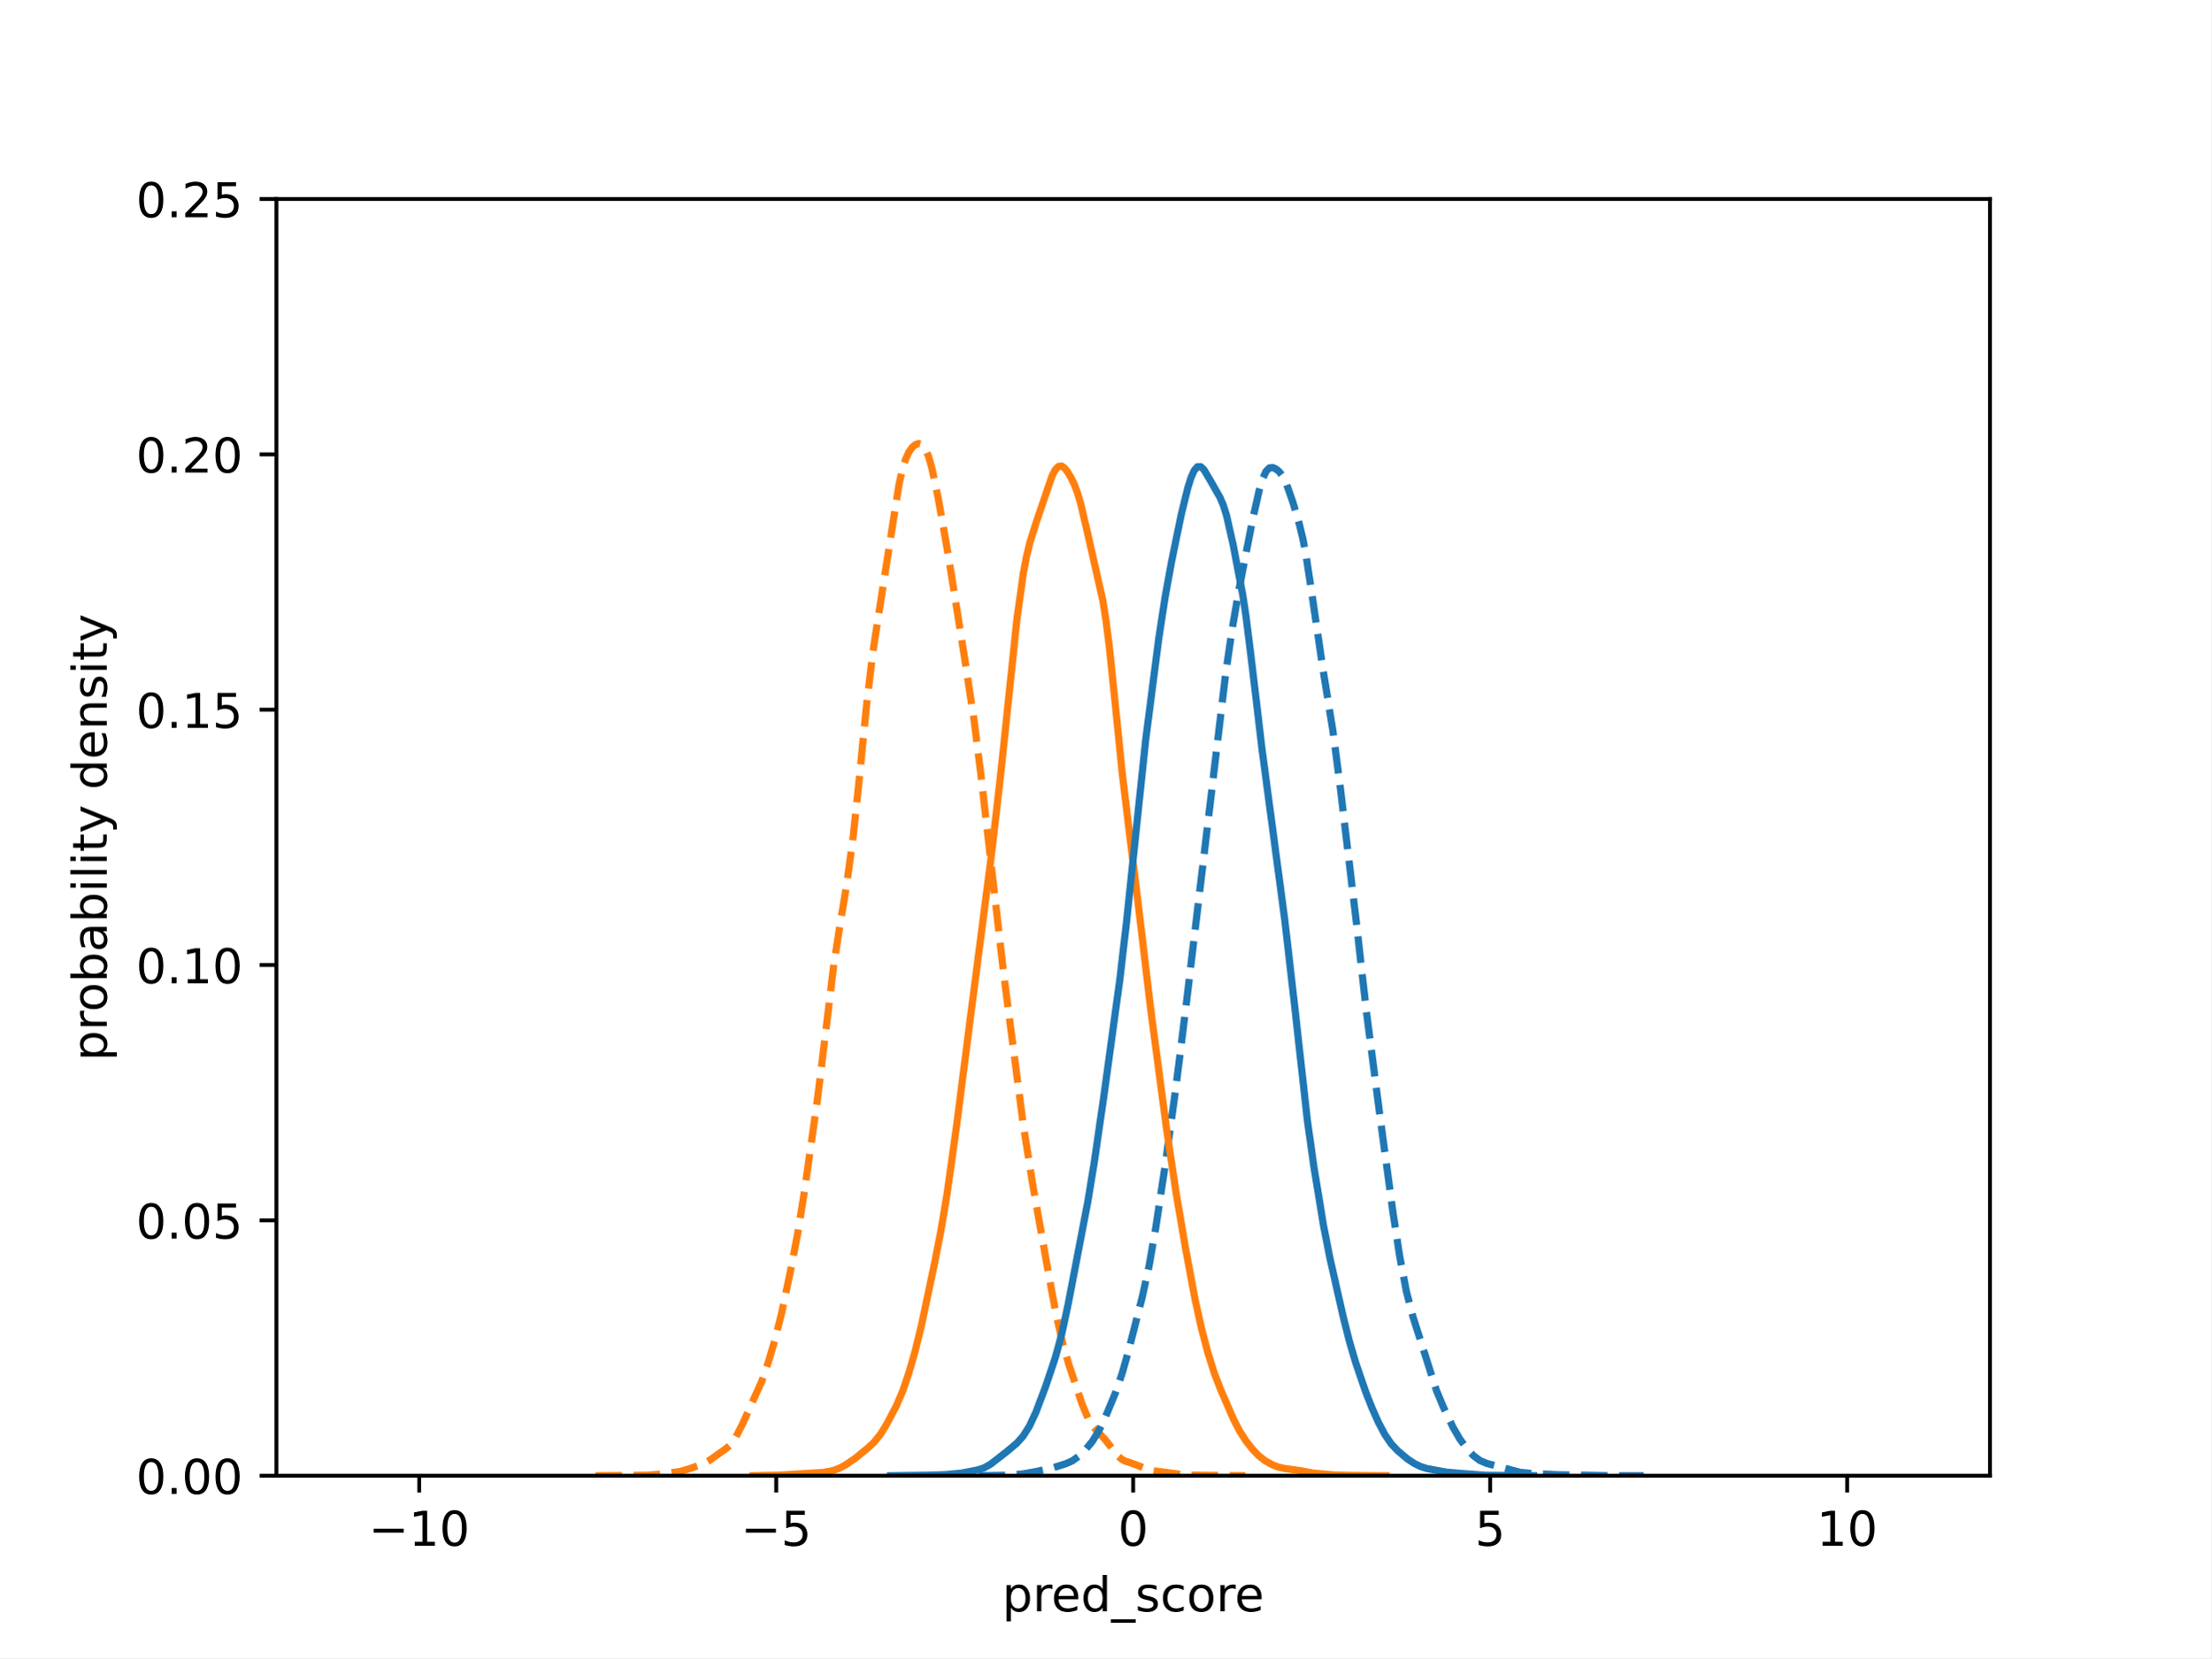
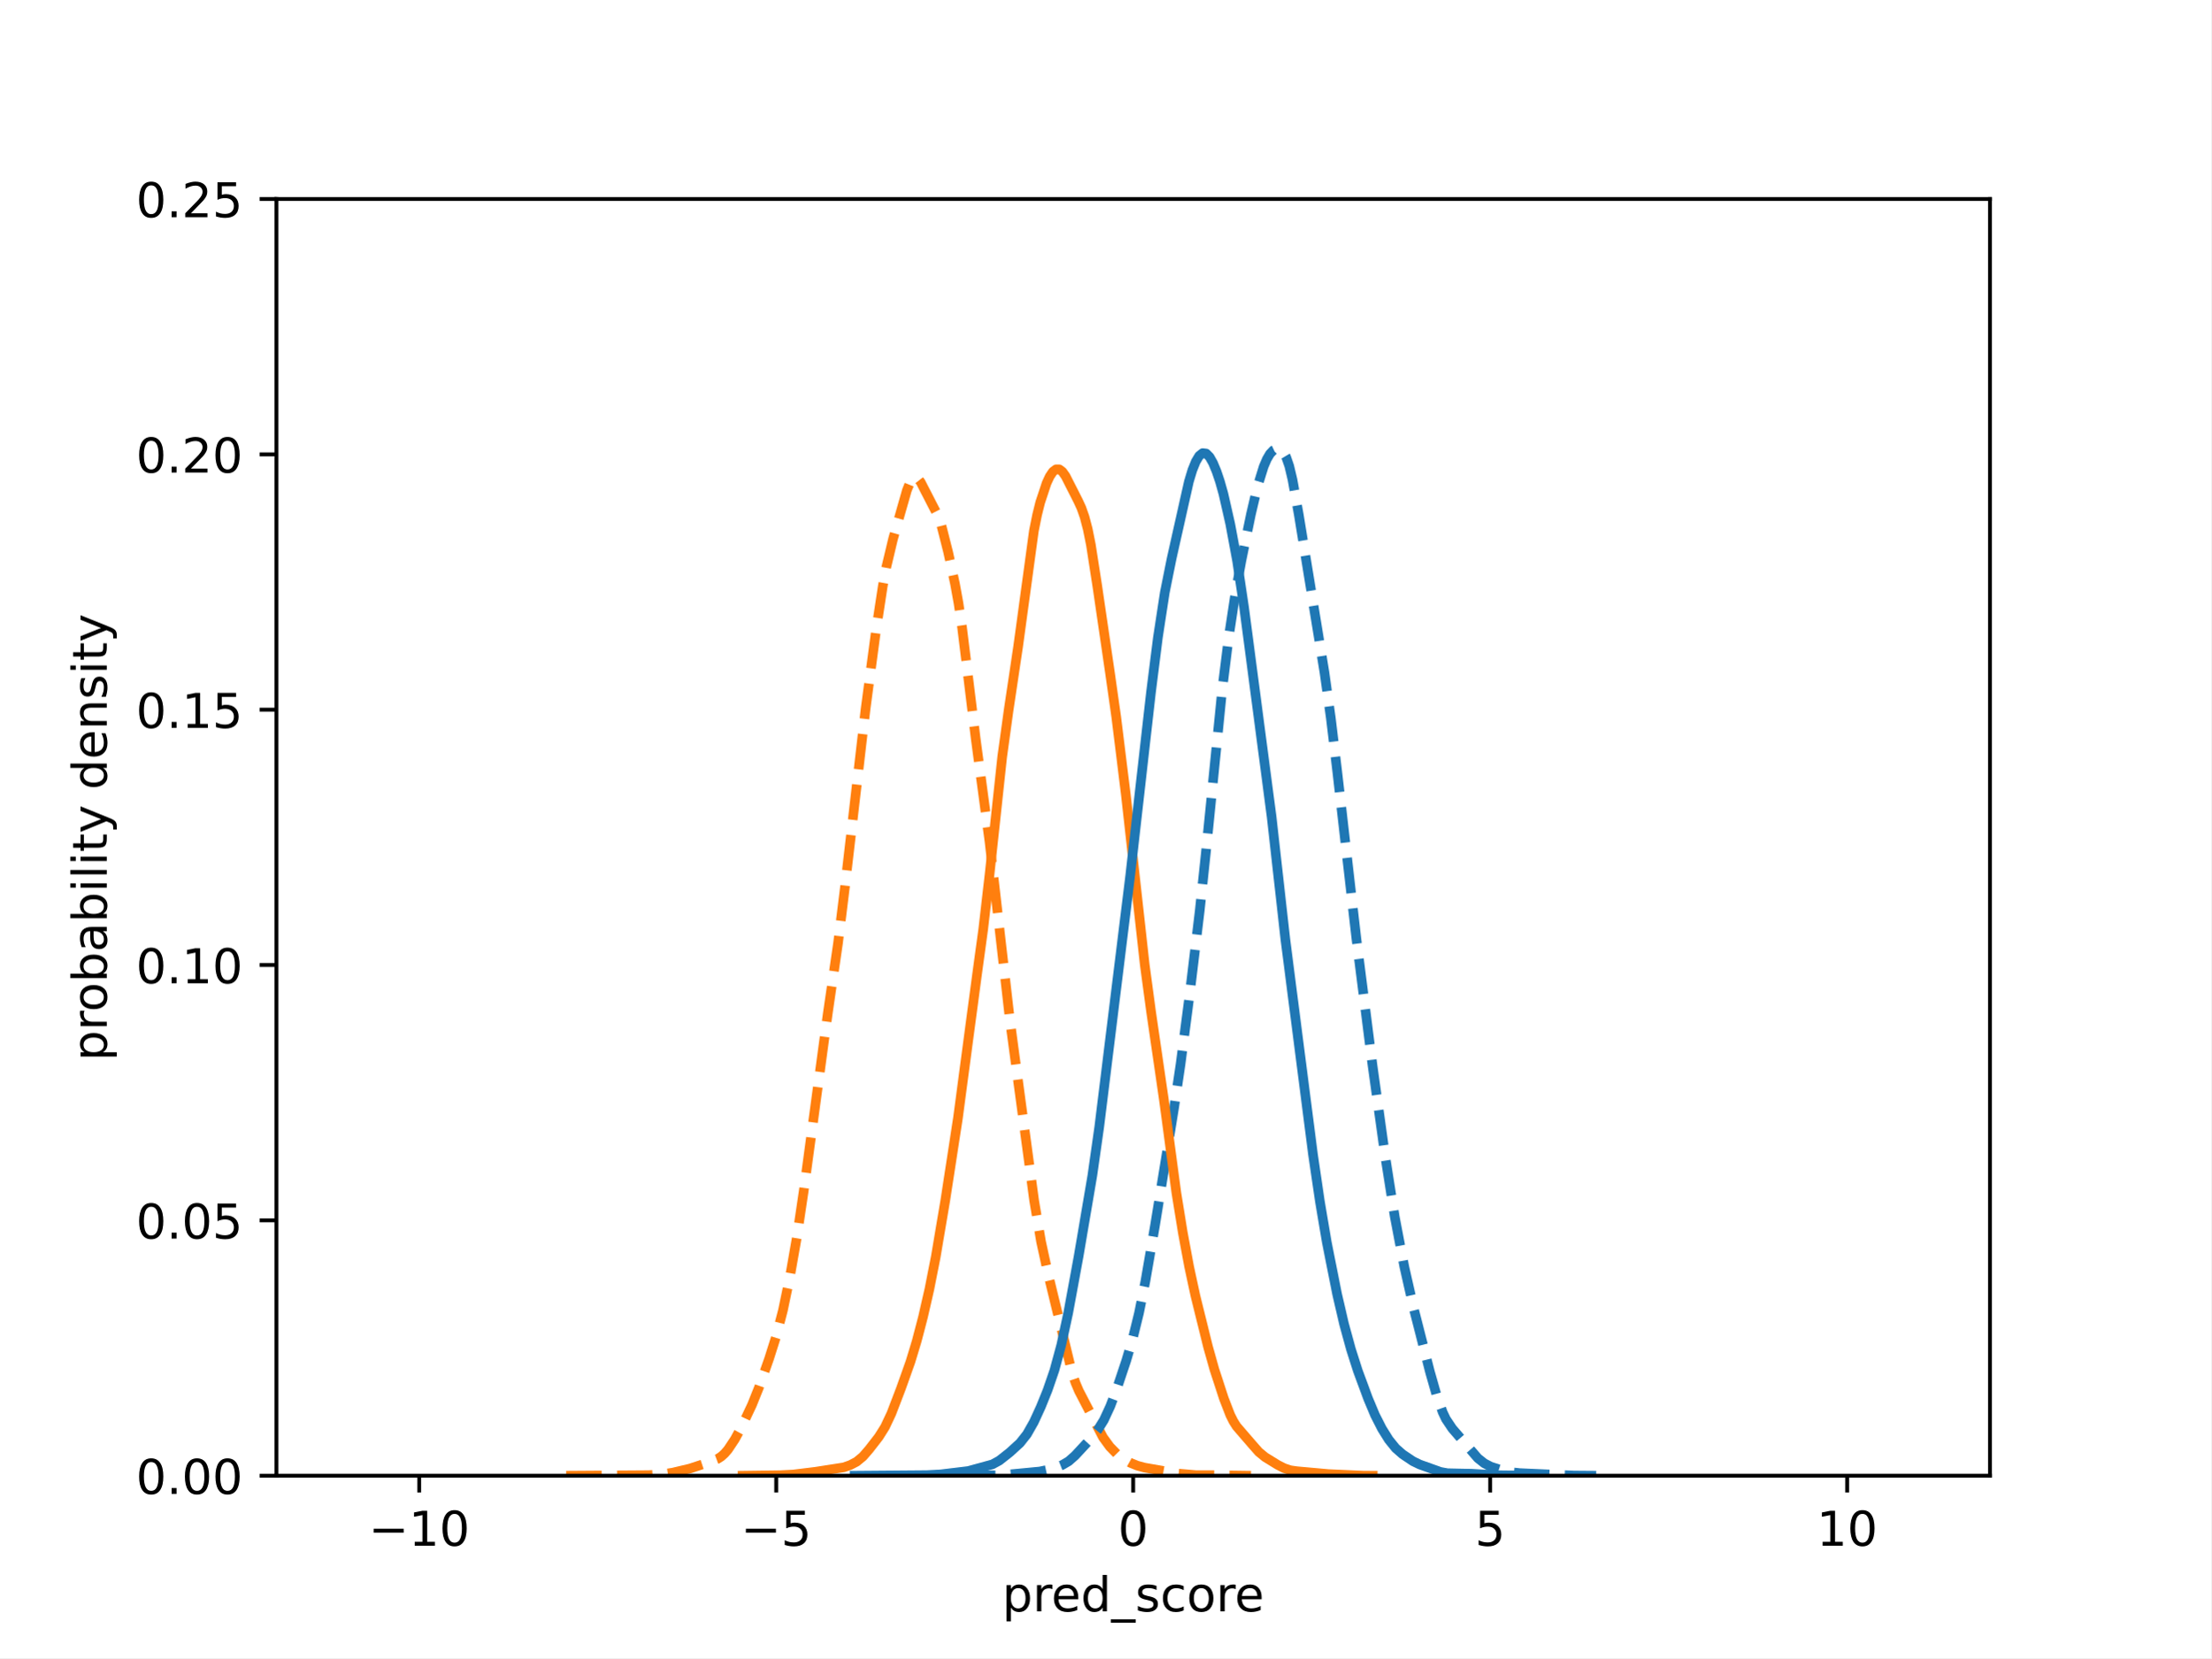
<svg xmlns="http://www.w3.org/2000/svg" xmlns:xlink="http://www.w3.org/1999/xlink" width="460.8pt" height="345.6pt" viewBox="0 0 460.8 345.6" version="1.1">
  <defs>
    <style type="text/css">*{stroke-linejoin: round; stroke-linecap: butt}</style>
  </defs>
  <g id="figure_1">
    <g id="patch_1">
      <path d="M 0 345.6 L 460.8 345.6 L 460.8 0 L 0 0 z " style="fill: #ffffff" />
    </g>
    <g id="axes_1">
      <g id="patch_2">
        <path d="M 57.6 307.584 L 414.72 307.584 L 414.72 41.472 L 57.6 41.472 z " style="fill: #ffffff" />
      </g>
      <g id="matplotlib.axis_1">
        <g id="xtick_1">
          <g id="line2d_1">
            <defs>
-               <path id="maf013dff65" d="M 0 0 L 0 3.5 " style="stroke: #000000; stroke-width: 0.8" />
-             </defs>
-             <g>
-               <use xlink:href="#maf013dff65" x="87.36" y="307.584" style="stroke: #000000; stroke-width: 0.8" />
+               <path id="mf2694399ee" d="M 0 0 L 0 3.5 " style="stroke: #000000; stroke-width: 0.8" />
+             </defs>
+             <g>
+               <use xlink:href="#mf2694399ee" x="87.36" y="307.584" style="stroke: #000000; stroke-width: 0.8" />
            </g>
          </g>
          <g id="text_1">
            <g transform="translate(76.80766 322.1824) scale(0.1 -0.1)">
              <defs>
                <path id="DejaVuSans-2212" d="M 678 2272 L 4684 2272 L 4684 1741 L 678 1741 L 678 2272 z " transform="scale(0.015625)" />
                <path id="DejaVuSans-31" d="M 794 531 L 1825 531 L 1825 4091 L 703 3866 L 703 4441 L 1819 4666 L 2450 4666 L 2450 531 L 3481 531 L 3481 0 L 794 0 L 794 531 z " transform="scale(0.015625)" />
                <path id="DejaVuSans-30" d="M 2034 4250 Q 1547 4250 1301 3770 Q 1056 3291 1056 2328 Q 1056 1369 1301 889 Q 1547 409 2034 409 Q 2525 409 2770 889 Q 3016 1369 3016 2328 Q 3016 3291 2770 3770 Q 2525 4250 2034 4250 z M 2034 4750 Q 2819 4750 3233 4129 Q 3647 3509 3647 2328 Q 3647 1150 3233 529 Q 2819 -91 2034 -91 Q 1250 -91 836 529 Q 422 1150 422 2328 Q 422 3509 836 4129 Q 1250 4750 2034 4750 z " transform="scale(0.015625)" />
              </defs>
              <use xlink:href="#DejaVuSans-2212" />
              <use xlink:href="#DejaVuSans-31" x="83.789" />
              <use xlink:href="#DejaVuSans-30" x="147.412" />
            </g>
          </g>
        </g>
        <g id="xtick_2">
          <g id="line2d_2">
            <g>
-               <use xlink:href="#maf013dff65" x="161.76" y="307.584" style="stroke: #000000; stroke-width: 0.8" />
+               <use xlink:href="#mf2694399ee" x="161.76" y="307.584" style="stroke: #000000; stroke-width: 0.8" />
            </g>
          </g>
          <g id="text_2">
            <g transform="translate(154.3889 322.1824) scale(0.1 -0.1)">
              <defs>
                <path id="DejaVuSans-35" d="M 691 4666 L 3169 4666 L 3169 4134 L 1269 4134 L 1269 2991 Q 1406 3038 1543 3061 Q 1681 3084 1819 3084 Q 2600 3084 3056 2656 Q 3513 2228 3513 1497 Q 3513 744 3044 326 Q 2575 -91 1722 -91 Q 1428 -91 1123 -41 Q 819 9 494 109 L 494 744 Q 775 591 1075 516 Q 1375 441 1709 441 Q 2250 441 2565 725 Q 2881 1009 2881 1497 Q 2881 1984 2565 2268 Q 2250 2553 1709 2553 Q 1456 2553 1204 2497 Q 953 2441 691 2322 L 691 4666 z " transform="scale(0.015625)" />
              </defs>
              <use xlink:href="#DejaVuSans-2212" />
              <use xlink:href="#DejaVuSans-35" x="83.789" />
            </g>
          </g>
        </g>
        <g id="xtick_3">
          <g id="line2d_3">
            <g>
-               <use xlink:href="#maf013dff65" x="236.16" y="307.584" style="stroke: #000000; stroke-width: 0.8" />
+               <use xlink:href="#mf2694399ee" x="236.16" y="307.584" style="stroke: #000000; stroke-width: 0.8" />
            </g>
          </g>
          <g id="text_3">
            <g transform="translate(232.9787 322.1824) scale(0.1 -0.1)">
              <use xlink:href="#DejaVuSans-30" />
            </g>
          </g>
        </g>
        <g id="xtick_4">
          <g id="line2d_4">
            <g>
-               <use xlink:href="#maf013dff65" x="310.56" y="307.584" style="stroke: #000000; stroke-width: 0.8" />
+               <use xlink:href="#mf2694399ee" x="310.56" y="307.584" style="stroke: #000000; stroke-width: 0.8" />
            </g>
          </g>
          <g id="text_4">
            <g transform="translate(307.3788 322.1824) scale(0.1 -0.1)">
              <use xlink:href="#DejaVuSans-35" />
            </g>
          </g>
        </g>
        <g id="xtick_5">
          <g id="line2d_5">
            <g>
-               <use xlink:href="#maf013dff65" x="384.96" y="307.584" style="stroke: #000000; stroke-width: 0.8" />
+               <use xlink:href="#mf2694399ee" x="384.96" y="307.584" style="stroke: #000000; stroke-width: 0.8" />
            </g>
          </g>
          <g id="text_5">
            <g transform="translate(378.5975 322.1824) scale(0.1 -0.1)">
              <use xlink:href="#DejaVuSans-31" />
              <use xlink:href="#DejaVuSans-30" x="63.623" />
            </g>
          </g>
        </g>
        <g id="text_6">
          <g transform="translate(208.8592 335.8606) scale(0.1 -0.1)">
            <defs>
              <path id="DejaVuSans-70" d="M 1159 525 L 1159 -1331 L 581 -1331 L 581 3500 L 1159 3500 L 1159 2969 Q 1341 3281 1617 3432 Q 1894 3584 2278 3584 Q 2916 3584 3314 3078 Q 3713 2572 3713 1747 Q 3713 922 3314 415 Q 2916 -91 2278 -91 Q 1894 -91 1617 61 Q 1341 213 1159 525 z M 3116 1747 Q 3116 2381 2855 2742 Q 2594 3103 2138 3103 Q 1681 3103 1420 2742 Q 1159 2381 1159 1747 Q 1159 1113 1420 752 Q 1681 391 2138 391 Q 2594 391 2855 752 Q 3116 1113 3116 1747 z " transform="scale(0.015625)" />
              <path id="DejaVuSans-72" d="M 2631 2963 Q 2534 3019 2420 3045 Q 2306 3072 2169 3072 Q 1681 3072 1420 2755 Q 1159 2438 1159 1844 L 1159 0 L 581 0 L 581 3500 L 1159 3500 L 1159 2956 Q 1341 3275 1631 3429 Q 1922 3584 2338 3584 Q 2397 3584 2469 3576 Q 2541 3569 2628 3553 L 2631 2963 z " transform="scale(0.015625)" />
              <path id="DejaVuSans-65" d="M 3597 1894 L 3597 1613 L 953 1613 Q 991 1019 1311 708 Q 1631 397 2203 397 Q 2534 397 2845 478 Q 3156 559 3463 722 L 3463 178 Q 3153 47 2828 -22 Q 2503 -91 2169 -91 Q 1331 -91 842 396 Q 353 884 353 1716 Q 353 2575 817 3079 Q 1281 3584 2069 3584 Q 2775 3584 3186 3129 Q 3597 2675 3597 1894 z M 3022 2063 Q 3016 2534 2758 2815 Q 2500 3097 2075 3097 Q 1594 3097 1305 2825 Q 1016 2553 972 2059 L 3022 2063 z " transform="scale(0.015625)" />
              <path id="DejaVuSans-64" d="M 2906 2969 L 2906 4863 L 3481 4863 L 3481 0 L 2906 0 L 2906 525 Q 2725 213 2448 61 Q 2172 -91 1784 -91 Q 1150 -91 751 415 Q 353 922 353 1747 Q 353 2572 751 3078 Q 1150 3584 1784 3584 Q 2172 3584 2448 3432 Q 2725 3281 2906 2969 z M 947 1747 Q 947 1113 1208 752 Q 1469 391 1925 391 Q 2381 391 2643 752 Q 2906 1113 2906 1747 Q 2906 2381 2643 2742 Q 2381 3103 1925 3103 Q 1469 3103 1208 2742 Q 947 2381 947 1747 z " transform="scale(0.015625)" />
              <path id="DejaVuSans-5f" d="M 3263 -1063 L 3263 -1509 L -63 -1509 L -63 -1063 L 3263 -1063 z " transform="scale(0.015625)" />
              <path id="DejaVuSans-73" d="M 2834 3397 L 2834 2853 Q 2591 2978 2328 3040 Q 2066 3103 1784 3103 Q 1356 3103 1142 2972 Q 928 2841 928 2578 Q 928 2378 1081 2264 Q 1234 2150 1697 2047 L 1894 2003 Q 2506 1872 2764 1633 Q 3022 1394 3022 966 Q 3022 478 2636 193 Q 2250 -91 1575 -91 Q 1294 -91 989 -36 Q 684 19 347 128 L 347 722 Q 666 556 975 473 Q 1284 391 1588 391 Q 1994 391 2212 530 Q 2431 669 2431 922 Q 2431 1156 2273 1281 Q 2116 1406 1581 1522 L 1381 1569 Q 847 1681 609 1914 Q 372 2147 372 2553 Q 372 3047 722 3315 Q 1072 3584 1716 3584 Q 2034 3584 2315 3537 Q 2597 3491 2834 3397 z " transform="scale(0.015625)" />
              <path id="DejaVuSans-63" d="M 3122 3366 L 3122 2828 Q 2878 2963 2633 3030 Q 2388 3097 2138 3097 Q 1578 3097 1268 2742 Q 959 2388 959 1747 Q 959 1106 1268 751 Q 1578 397 2138 397 Q 2388 397 2633 464 Q 2878 531 3122 666 L 3122 134 Q 2881 22 2623 -34 Q 2366 -91 2075 -91 Q 1284 -91 818 406 Q 353 903 353 1747 Q 353 2603 823 3093 Q 1294 3584 2113 3584 Q 2378 3584 2631 3529 Q 2884 3475 3122 3366 z " transform="scale(0.015625)" />
              <path id="DejaVuSans-6f" d="M 1959 3097 Q 1497 3097 1228 2736 Q 959 2375 959 1747 Q 959 1119 1226 758 Q 1494 397 1959 397 Q 2419 397 2687 759 Q 2956 1122 2956 1747 Q 2956 2369 2687 2733 Q 2419 3097 1959 3097 z M 1959 3584 Q 2709 3584 3137 3096 Q 3566 2609 3566 1747 Q 3566 888 3137 398 Q 2709 -91 1959 -91 Q 1206 -91 779 398 Q 353 888 353 1747 Q 353 2609 779 3096 Q 1206 3584 1959 3584 z " transform="scale(0.015625)" />
            </defs>
            <use xlink:href="#DejaVuSans-70" />
            <use xlink:href="#DejaVuSans-72" x="63.477" />
            <use xlink:href="#DejaVuSans-65" x="102.34" />
            <use xlink:href="#DejaVuSans-64" x="163.863" />
            <use xlink:href="#DejaVuSans-5f" x="227.34" />
            <use xlink:href="#DejaVuSans-73" x="277.34" />
            <use xlink:href="#DejaVuSans-63" x="329.439" />
            <use xlink:href="#DejaVuSans-6f" x="384.42" />
            <use xlink:href="#DejaVuSans-72" x="445.602" />
            <use xlink:href="#DejaVuSans-65" x="484.465" />
          </g>
        </g>
      </g>
      <g id="matplotlib.axis_2">
        <g id="ytick_1">
          <g id="line2d_6">
            <defs>
-               <path id="m5476311add" d="M 0 0 L -3.5 0 " style="stroke: #000000; stroke-width: 0.8" />
-             </defs>
-             <g>
-               <use xlink:href="#m5476311add" x="57.6" y="307.584" style="stroke: #000000; stroke-width: 0.8" />
+               <path id="m62df163907" d="M 0 0 L -3.5 0 " style="stroke: #000000; stroke-width: 0.8" />
+             </defs>
+             <g>
+               <use xlink:href="#m62df163907" x="57.6" y="307.584" style="stroke: #000000; stroke-width: 0.8" />
            </g>
          </g>
          <g id="text_7">
            <g transform="translate(28.33438 311.3832) scale(0.1 -0.1)">
              <defs>
                <path id="DejaVuSans-2e" d="M 684 794 L 1344 794 L 1344 0 L 684 0 L 684 794 z " transform="scale(0.015625)" />
              </defs>
              <use xlink:href="#DejaVuSans-30" />
              <use xlink:href="#DejaVuSans-2e" x="63.623" />
              <use xlink:href="#DejaVuSans-30" x="95.41" />
              <use xlink:href="#DejaVuSans-30" x="159.033" />
            </g>
          </g>
        </g>
        <g id="ytick_2">
          <g id="line2d_7">
            <g>
-               <use xlink:href="#m5476311add" x="57.6" y="254.362" style="stroke: #000000; stroke-width: 0.8" />
+               <use xlink:href="#m62df163907" x="57.6" y="254.362" style="stroke: #000000; stroke-width: 0.8" />
            </g>
          </g>
          <g id="text_8">
            <g transform="translate(28.33438 258.1608) scale(0.1 -0.1)">
              <use xlink:href="#DejaVuSans-30" />
              <use xlink:href="#DejaVuSans-2e" x="63.623" />
              <use xlink:href="#DejaVuSans-30" x="95.41" />
              <use xlink:href="#DejaVuSans-35" x="159.033" />
            </g>
          </g>
        </g>
        <g id="ytick_3">
          <g id="line2d_8">
            <g>
-               <use xlink:href="#m5476311add" x="57.6" y="201.139" style="stroke: #000000; stroke-width: 0.8" />
+               <use xlink:href="#m62df163907" x="57.6" y="201.139" style="stroke: #000000; stroke-width: 0.8" />
            </g>
          </g>
          <g id="text_9">
            <g transform="translate(28.33438 204.9384) scale(0.1 -0.1)">
              <use xlink:href="#DejaVuSans-30" />
              <use xlink:href="#DejaVuSans-2e" x="63.623" />
              <use xlink:href="#DejaVuSans-31" x="95.41" />
              <use xlink:href="#DejaVuSans-30" x="159.033" />
            </g>
          </g>
        </g>
        <g id="ytick_4">
          <g id="line2d_9">
            <g>
-               <use xlink:href="#m5476311add" x="57.6" y="147.917" style="stroke: #000000; stroke-width: 0.8" />
+               <use xlink:href="#m62df163907" x="57.6" y="147.917" style="stroke: #000000; stroke-width: 0.8" />
            </g>
          </g>
          <g id="text_10">
            <g transform="translate(28.33438 151.716) scale(0.1 -0.1)">
              <use xlink:href="#DejaVuSans-30" />
              <use xlink:href="#DejaVuSans-2e" x="63.623" />
              <use xlink:href="#DejaVuSans-31" x="95.41" />
              <use xlink:href="#DejaVuSans-35" x="159.033" />
            </g>
          </g>
        </g>
        <g id="ytick_5">
          <g id="line2d_10">
            <g>
-               <use xlink:href="#m5476311add" x="57.6" y="94.694" style="stroke: #000000; stroke-width: 0.8" />
+               <use xlink:href="#m62df163907" x="57.6" y="94.694" style="stroke: #000000; stroke-width: 0.8" />
            </g>
          </g>
          <g id="text_11">
            <g transform="translate(28.33438 98.49362) scale(0.1 -0.1)">
              <defs>
                <path id="DejaVuSans-32" d="M 1228 531 L 3431 531 L 3431 0 L 469 0 L 469 531 Q 828 903 1448 1529 Q 2069 2156 2228 2338 Q 2531 2678 2651 2914 Q 2772 3150 2772 3378 Q 2772 3750 2511 3984 Q 2250 4219 1831 4219 Q 1534 4219 1204 4116 Q 875 4013 500 3803 L 500 4441 Q 881 4594 1212 4672 Q 1544 4750 1819 4750 Q 2544 4750 2975 4387 Q 3406 4025 3406 3419 Q 3406 3131 3298 2873 Q 3191 2616 2906 2266 Q 2828 2175 2409 1742 Q 1991 1309 1228 531 z " transform="scale(0.015625)" />
              </defs>
              <use xlink:href="#DejaVuSans-30" />
              <use xlink:href="#DejaVuSans-2e" x="63.623" />
              <use xlink:href="#DejaVuSans-32" x="95.41" />
              <use xlink:href="#DejaVuSans-30" x="159.033" />
            </g>
          </g>
        </g>
        <g id="ytick_6">
          <g id="line2d_11">
            <g>
-               <use xlink:href="#m5476311add" x="57.6" y="41.472" style="stroke: #000000; stroke-width: 0.8" />
+               <use xlink:href="#m62df163907" x="57.6" y="41.472" style="stroke: #000000; stroke-width: 0.8" />
            </g>
          </g>
          <g id="text_12">
            <g transform="translate(28.33438 45.27122) scale(0.1 -0.1)">
              <use xlink:href="#DejaVuSans-30" />
              <use xlink:href="#DejaVuSans-2e" x="63.623" />
              <use xlink:href="#DejaVuSans-32" x="95.41" />
              <use xlink:href="#DejaVuSans-35" x="159.033" />
            </g>
          </g>
        </g>
        <g id="text_13">
          <g transform="translate(22.25469 221.1257) rotate(-90) scale(0.1 -0.1)">
            <defs>
              <path id="DejaVuSans-62" d="M 3116 1747 Q 3116 2381 2855 2742 Q 2594 3103 2138 3103 Q 1681 3103 1420 2742 Q 1159 2381 1159 1747 Q 1159 1113 1420 752 Q 1681 391 2138 391 Q 2594 391 2855 752 Q 3116 1113 3116 1747 z M 1159 2969 Q 1341 3281 1617 3432 Q 1894 3584 2278 3584 Q 2916 3584 3314 3078 Q 3713 2572 3713 1747 Q 3713 922 3314 415 Q 2916 -91 2278 -91 Q 1894 -91 1617 61 Q 1341 213 1159 525 L 1159 0 L 581 0 L 581 4863 L 1159 4863 L 1159 2969 z " transform="scale(0.015625)" />
              <path id="DejaVuSans-61" d="M 2194 1759 Q 1497 1759 1228 1600 Q 959 1441 959 1056 Q 959 750 1161 570 Q 1363 391 1709 391 Q 2188 391 2477 730 Q 2766 1069 2766 1631 L 2766 1759 L 2194 1759 z M 3341 1997 L 3341 0 L 2766 0 L 2766 531 Q 2569 213 2275 61 Q 1981 -91 1556 -91 Q 1019 -91 701 211 Q 384 513 384 1019 Q 384 1609 779 1909 Q 1175 2209 1959 2209 L 2766 2209 L 2766 2266 Q 2766 2663 2505 2880 Q 2244 3097 1772 3097 Q 1472 3097 1187 3025 Q 903 2953 641 2809 L 641 3341 Q 956 3463 1253 3523 Q 1550 3584 1831 3584 Q 2591 3584 2966 3190 Q 3341 2797 3341 1997 z " transform="scale(0.015625)" />
              <path id="DejaVuSans-69" d="M 603 3500 L 1178 3500 L 1178 0 L 603 0 L 603 3500 z M 603 4863 L 1178 4863 L 1178 4134 L 603 4134 L 603 4863 z " transform="scale(0.015625)" />
              <path id="DejaVuSans-6c" d="M 603 4863 L 1178 4863 L 1178 0 L 603 0 L 603 4863 z " transform="scale(0.015625)" />
              <path id="DejaVuSans-74" d="M 1172 4494 L 1172 3500 L 2356 3500 L 2356 3053 L 1172 3053 L 1172 1153 Q 1172 725 1289 603 Q 1406 481 1766 481 L 2356 481 L 2356 0 L 1766 0 Q 1100 0 847 248 Q 594 497 594 1153 L 594 3053 L 172 3053 L 172 3500 L 594 3500 L 594 4494 L 1172 4494 z " transform="scale(0.015625)" />
              <path id="DejaVuSans-79" d="M 2059 -325 Q 1816 -950 1584 -1140 Q 1353 -1331 966 -1331 L 506 -1331 L 506 -850 L 844 -850 Q 1081 -850 1212 -737 Q 1344 -625 1503 -206 L 1606 56 L 191 3500 L 800 3500 L 1894 763 L 2988 3500 L 3597 3500 L 2059 -325 z " transform="scale(0.015625)" />
              <path id="DejaVuSans-20" transform="scale(0.015625)" />
              <path id="DejaVuSans-6e" d="M 3513 2113 L 3513 0 L 2938 0 L 2938 2094 Q 2938 2591 2744 2837 Q 2550 3084 2163 3084 Q 1697 3084 1428 2787 Q 1159 2491 1159 1978 L 1159 0 L 581 0 L 581 3500 L 1159 3500 L 1159 2956 Q 1366 3272 1645 3428 Q 1925 3584 2291 3584 Q 2894 3584 3203 3211 Q 3513 2838 3513 2113 z " transform="scale(0.015625)" />
            </defs>
            <use xlink:href="#DejaVuSans-70" />
            <use xlink:href="#DejaVuSans-72" x="63.477" />
            <use xlink:href="#DejaVuSans-6f" x="102.34" />
            <use xlink:href="#DejaVuSans-62" x="163.521" />
            <use xlink:href="#DejaVuSans-61" x="226.998" />
            <use xlink:href="#DejaVuSans-62" x="288.277" />
            <use xlink:href="#DejaVuSans-69" x="351.754" />
            <use xlink:href="#DejaVuSans-6c" x="379.537" />
            <use xlink:href="#DejaVuSans-69" x="407.32" />
            <use xlink:href="#DejaVuSans-74" x="435.104" />
            <use xlink:href="#DejaVuSans-79" x="474.312" />
            <use xlink:href="#DejaVuSans-20" x="533.492" />
            <use xlink:href="#DejaVuSans-64" x="565.279" />
            <use xlink:href="#DejaVuSans-65" x="628.756" />
            <use xlink:href="#DejaVuSans-6e" x="690.279" />
            <use xlink:href="#DejaVuSans-73" x="753.658" />
            <use xlink:href="#DejaVuSans-69" x="805.758" />
            <use xlink:href="#DejaVuSans-74" x="833.541" />
            <use xlink:href="#DejaVuSans-79" x="872.75" />
          </g>
        </g>
      </g>
      <g id="line2d_12">
-         <path d="M 124.079 307.584 L 134.968 307.484 L 137.691 307.248 L 141.774 306.703 L 143.816 306.082 L 146.538 305.126 L 147.899 304.358 L 151.302 301.934 L 151.983 301.339 L 152.663 300.559 L 153.344 299.543 L 154.705 296.885 L 158.789 287.804 L 160.15 283.815 L 161.511 279.211 L 162.872 273.752 L 164.914 264.054 L 166.275 256.856 L 167.636 248.36 L 170.358 229.108 L 171.72 218.005 L 173.761 201.079 L 175.122 192.358 L 176.484 184.148 L 177.845 174.005 L 179.206 161 L 180.567 147.168 L 181.928 135.743 L 183.97 122.526 L 187.373 100.852 L 188.053 97.892 L 188.734 95.707 L 189.414 94.215 L 190.095 93.254 L 190.776 92.673 L 191.456 92.435 L 192.137 92.651 L 192.817 93.498 L 193.498 95.101 L 194.179 97.459 L 195.54 103.898 L 197.581 115.493 L 200.984 136.886 L 203.026 150.34 L 204.387 161.183 L 209.151 202.839 L 213.235 234.341 L 215.276 247.224 L 218.679 266.373 L 220.04 273.649 L 221.402 279.717 L 222.763 284.446 L 225.485 292.6 L 226.846 295.858 L 227.527 297.005 L 228.888 298.564 L 230.249 299.967 L 232.971 303.467 L 233.652 304.071 L 234.332 304.482 L 236.374 305.171 L 239.777 306.487 L 242.499 306.835 L 247.263 307.453 L 251.347 307.508 L 256.111 307.548 L 259.514 307.584 L 259.514 307.584 " clip-path="url(#pdadea847bd)" style="fill: none; stroke-dasharray: 5.55,2.4; stroke-dashoffset: 0; stroke: #ff7f0e; stroke-width: 1.5" />
+         <path d="M 117.99 307.584 L 135.202 307.462 L 138.071 307.291 L 140.222 306.938 L 143.808 306.083 L 146.677 305.134 L 149.545 304.076 L 150.262 303.62 L 150.98 302.983 L 151.697 302.154 L 153.131 300.001 L 154.565 297.368 L 156.717 292.8 L 158.151 289.228 L 160.303 283.122 L 161.737 278.589 L 163.171 273.075 L 164.606 266.196 L 166.04 258.022 L 167.474 248.376 L 172.495 211.317 L 174.646 196.577 L 176.08 184.921 L 180.383 147.792 L 182.535 131.617 L 183.969 122.168 L 184.686 118.298 L 186.121 112.293 L 188.989 102.215 L 189.707 100.428 L 190.424 99.499 L 191.141 99.552 L 191.858 100.468 L 195.444 107.446 L 196.161 109.43 L 197.595 115.072 L 199.03 121.718 L 199.747 125.69 L 200.464 130.495 L 201.898 142.199 L 203.333 153.941 L 206.201 175.319 L 210.504 212.932 L 215.525 250.279 L 216.959 258.797 L 218.393 265.398 L 223.413 286.085 L 224.131 288.215 L 224.848 289.911 L 229.868 299.585 L 231.302 301.555 L 232.737 303.021 L 234.171 304.108 L 235.605 304.911 L 237.04 305.497 L 238.474 305.888 L 245.646 307.151 L 249.231 307.463 L 252.817 307.457 L 256.403 307.522 L 260.706 307.584 L 260.706 307.584 " clip-path="url(#p58c5d5dc26)" style="fill: none; stroke-dasharray: 7.4,3.2; stroke-dashoffset: 0; stroke: #ff7f0e; stroke-width: 2" />
      </g>
      <g id="line2d_13">
-         <path d="M 203.934 307.584 L 209.507 307.497 L 212.99 307.232 L 215.776 306.744 L 219.259 305.984 L 222.045 305.11 L 223.438 304.51 L 224.831 303.51 L 226.224 302.131 L 227.618 300.467 L 229.011 298.203 L 230.404 295.281 L 232.494 290.226 L 233.887 286.16 L 235.28 281.192 L 238.066 270.263 L 239.459 263.91 L 240.852 255.957 L 242.942 242.078 L 245.032 226.861 L 247.121 210.101 L 255.48 140.005 L 256.873 130.583 L 258.266 122.551 L 261.053 108.268 L 262.446 102.083 L 263.142 99.767 L 263.839 98.243 L 264.536 97.524 L 265.232 97.439 L 265.929 97.753 L 266.625 98.344 L 267.322 99.268 L 268.018 100.639 L 269.412 104.578 L 270.805 109.314 L 271.501 112.228 L 272.198 115.849 L 273.591 125.065 L 275.681 139.313 L 277.77 152.262 L 279.163 162.83 L 282.646 192.058 L 284.736 210.611 L 287.522 232.137 L 290.309 252.771 L 291.702 261.834 L 293.095 269.155 L 294.488 274.524 L 299.364 289.82 L 300.757 293.185 L 302.847 297.552 L 304.24 299.946 L 305.633 301.86 L 307.026 303.367 L 308.419 304.423 L 309.812 305.009 L 316.778 306.872 L 318.868 307.073 L 324.44 307.373 L 334.889 307.572 L 342.551 307.584 L 342.551 307.584 " clip-path="url(#pdadea847bd)" style="fill: none; stroke-dasharray: 5.55,2.4; stroke-dashoffset: 0; stroke: #1f77b4; stroke-width: 1.5" />
+         <path d="M 200.056 307.584 L 208.718 307.479 L 216.714 306.703 L 219.379 306.129 L 221.378 305.353 L 222.711 304.568 L 224.043 303.393 L 227.375 299.798 L 228.708 298.15 L 230.04 296.003 L 231.373 293.128 L 232.705 289.601 L 234.704 283.615 L 236.037 279.095 L 237.37 273.676 L 238.702 267.047 L 240.701 255.45 L 244.699 230.792 L 246.032 221.807 L 248.03 206.454 L 250.029 189.805 L 251.362 177.2 L 254.694 143.892 L 256.026 133.12 L 257.359 124.29 L 258.691 116.939 L 260.69 107.226 L 262.023 101.556 L 263.355 97.238 L 264.022 95.686 L 264.688 94.561 L 265.354 93.86 L 266.021 93.548 L 266.687 93.606 L 267.353 94.104 L 268.02 95.222 L 268.686 97.147 L 269.352 99.935 L 270.685 107.353 L 276.015 140.124 L 277.348 149.654 L 278.681 160.765 L 282.678 195.68 L 286.01 221.863 L 288.675 240.977 L 290.674 253.627 L 292.673 264.072 L 294.672 272.898 L 298.003 285.925 L 299.336 290.599 L 300.669 294.372 L 301.335 295.773 L 302.668 297.763 L 307.998 303.939 L 309.331 304.995 L 310.663 305.691 L 312.662 306.345 L 314.661 306.808 L 316.66 307.039 L 327.987 307.547 L 332.651 307.584 L 332.651 307.584 " clip-path="url(#p58c5d5dc26)" style="fill: none; stroke-dasharray: 7.4,3.2; stroke-dashoffset: 0; stroke: #1f77b4; stroke-width: 2" />
      </g>
      <g id="line2d_14">
-         <path d="M 156.924 307.584 L 162.227 307.479 L 171.507 306.899 L 173.496 306.554 L 174.822 306.073 L 176.147 305.374 L 178.136 304.032 L 180.788 301.866 L 182.113 300.647 L 183.439 299.029 L 184.765 296.886 L 186.754 293.11 L 188.079 290.035 L 189.405 286.165 L 190.731 281.551 L 192.057 276.111 L 194.708 263.543 L 196.034 256.817 L 197.36 248.908 L 199.348 234.686 L 202 213.905 L 204.652 193.389 L 206.64 177.984 L 208.629 160.596 L 211.943 128.925 L 213.269 119.463 L 213.932 115.958 L 214.595 113.19 L 215.921 108.953 L 219.235 99.235 L 219.898 97.949 L 220.561 97.224 L 221.224 97.124 L 221.887 97.588 L 222.55 98.454 L 223.213 99.579 L 223.875 100.95 L 224.538 102.693 L 225.201 104.927 L 226.527 110.553 L 229.841 125.21 L 230.504 129.423 L 231.167 134.623 L 232.493 147.446 L 233.819 160.64 L 235.145 171.733 L 237.133 187.793 L 239.785 210.177 L 243.099 235.224 L 245.088 248.551 L 247.077 260.233 L 249.065 270.894 L 250.391 276.879 L 251.717 281.921 L 253.043 286.133 L 254.368 289.595 L 257.02 295.705 L 258.346 298.275 L 259.671 300.341 L 260.997 302.037 L 262.323 303.426 L 263.649 304.468 L 264.975 305.209 L 266.3 305.752 L 267.626 306.069 L 270.941 306.53 L 273.592 307.023 L 278.232 307.448 L 281.547 307.524 L 286.85 307.574 L 288.839 307.583 L 288.839 307.583 " clip-path="url(#pdadea847bd)" style="fill: none; stroke: #ff7f0e; stroke-width: 1.5; stroke-linecap: square" />
+         <path d="M 154.753 307.583 L 162.672 307.473 L 165.312 307.338 L 169.932 306.766 L 175.871 305.837 L 177.191 305.364 L 178.511 304.677 L 179.831 303.588 L 181.151 302.059 L 183.131 299.504 L 184.451 297.403 L 185.771 294.59 L 187.751 289.422 L 189.73 283.858 L 191.05 279.508 L 192.37 274.452 L 193.69 268.675 L 195.01 261.97 L 196.99 250.253 L 199.63 233.087 L 201.61 218.157 L 203.59 203.311 L 204.909 193.647 L 206.229 182.221 L 208.869 157.684 L 210.189 148.099 L 212.169 134.841 L 215.469 110.617 L 216.129 107.338 L 216.789 104.694 L 218.109 100.709 L 218.769 99.287 L 219.429 98.308 L 220.089 97.815 L 220.748 97.816 L 221.408 98.309 L 222.068 99.244 L 224.708 104.442 L 225.368 105.889 L 226.028 107.76 L 226.688 110.286 L 227.348 113.58 L 228.668 122.09 L 231.308 140.138 L 232.628 149.446 L 234.608 165.483 L 236.587 183.242 L 238.567 201.073 L 239.887 210.866 L 242.527 229.015 L 245.167 248.683 L 246.487 256.838 L 247.807 263.959 L 249.127 270.09 L 251.766 280.753 L 253.086 285.448 L 255.066 291.517 L 256.386 294.923 L 257.046 296.248 L 257.706 297.291 L 259.026 298.828 L 261.006 301.119 L 262.326 302.622 L 263.646 303.709 L 266.285 305.333 L 267.605 306.008 L 268.925 306.451 L 270.245 306.642 L 274.205 307.002 L 276.845 307.244 L 284.104 307.571 L 286.084 307.583 L 286.084 307.583 " clip-path="url(#p58c5d5dc26)" style="fill: none; stroke: #ff7f0e; stroke-width: 2; stroke-linecap: square" />
      </g>
      <g id="line2d_15">
-         <path d="M 185.581 307.584 L 194.335 307.465 L 197.029 307.361 L 200.396 307.033 L 203.763 306.377 L 205.11 305.938 L 206.457 305.171 L 209.824 302.553 L 211.844 300.86 L 213.191 299.371 L 214.538 297.248 L 215.885 294.35 L 217.905 288.999 L 219.925 282.982 L 221.272 278.035 L 222.619 271.76 L 226.659 250.706 L 228.006 242.523 L 230.027 228.617 L 233.394 204.018 L 234.741 192.417 L 238.781 154.075 L 241.475 133.179 L 242.822 124.387 L 244.169 117 L 246.189 107.189 L 247.536 101.703 L 248.209 99.565 L 248.883 98.046 L 249.556 97.273 L 250.229 97.262 L 250.903 97.893 L 252.25 100.168 L 254.27 103.717 L 254.943 105.3 L 255.617 107.468 L 256.964 113.411 L 258.984 123.957 L 259.657 128.321 L 261.004 139.211 L 263.024 156.275 L 267.738 191.639 L 269.759 209.235 L 272.452 233.451 L 273.799 243.055 L 275.82 255.417 L 277.166 262.254 L 279.86 274.162 L 281.207 279.524 L 282.554 284.098 L 284.574 289.999 L 285.921 293.441 L 287.268 296.458 L 288.615 299.015 L 289.961 300.976 L 291.308 302.397 L 293.329 304.098 L 294.675 304.994 L 296.022 305.666 L 297.369 306.097 L 301.41 306.836 L 304.103 307.072 L 309.491 307.496 L 319.592 307.584 L 319.592 307.584 " clip-path="url(#pdadea847bd)" style="fill: none; stroke: #1f77b4; stroke-width: 1.5; stroke-linecap: square" />
+         <path d="M 178.091 307.584 L 193.176 307.46 L 196.049 307.306 L 201.796 306.605 L 206.824 305.22 L 208.26 304.432 L 210.415 302.735 L 212.57 300.768 L 214.007 298.95 L 215.444 296.423 L 216.88 293.301 L 218.317 289.753 L 219.754 285.57 L 221.19 280.263 L 222.627 273.609 L 224.782 261.875 L 227.655 244.968 L 229.092 234.837 L 235.556 182.356 L 239.866 144.324 L 241.303 132.918 L 242.74 123.526 L 244.176 116.385 L 247.768 100.367 L 248.486 97.994 L 249.204 96.199 L 249.923 95.001 L 250.641 94.432 L 251.359 94.516 L 252.078 95.231 L 252.796 96.496 L 253.514 98.218 L 254.233 100.347 L 254.951 102.891 L 256.388 109.212 L 257.824 116.965 L 259.261 126.529 L 265.007 170.237 L 267.881 195.863 L 273.627 240.586 L 275.064 250.366 L 276.5 258.874 L 278.655 269.723 L 280.092 275.917 L 281.529 281.181 L 282.965 285.682 L 285.12 291.514 L 286.557 294.943 L 287.993 297.767 L 289.43 300.072 L 290.867 301.852 L 292.303 303.113 L 294.458 304.56 L 295.895 305.257 L 300.205 306.796 L 301.641 307.061 L 303.796 307.112 L 306.67 307.169 L 311.698 307.478 L 321.036 307.584 L 321.036 307.584 " clip-path="url(#p58c5d5dc26)" style="fill: none; stroke: #1f77b4; stroke-width: 2; stroke-linecap: square" />
      </g>
      <g id="patch_3">
        <path d="M 57.6 307.584 L 57.6 41.472 " style="fill: none; stroke: #000000; stroke-width: 0.8; stroke-linejoin: miter; stroke-linecap: square" />
      </g>
      <g id="patch_4">
        <path d="M 414.72 307.584 L 414.72 41.472 " style="fill: none; stroke: #000000; stroke-width: 0.8; stroke-linejoin: miter; stroke-linecap: square" />
      </g>
      <g id="patch_5">
        <path d="M 57.6 307.584 L 414.72 307.584 " style="fill: none; stroke: #000000; stroke-width: 0.8; stroke-linejoin: miter; stroke-linecap: square" />
      </g>
      <g id="patch_6">
        <path d="M 57.6 41.472 L 414.72 41.472 " style="fill: none; stroke: #000000; stroke-width: 0.8; stroke-linejoin: miter; stroke-linecap: square" />
      </g>
    </g>
  </g>
  <defs>
-     <clipPath id="pdadea847bd">
+     <clipPath id="p58c5d5dc26">
      <rect x="57.6" y="41.472" width="357.12" height="266.112" />
    </clipPath>
  </defs>
</svg>
